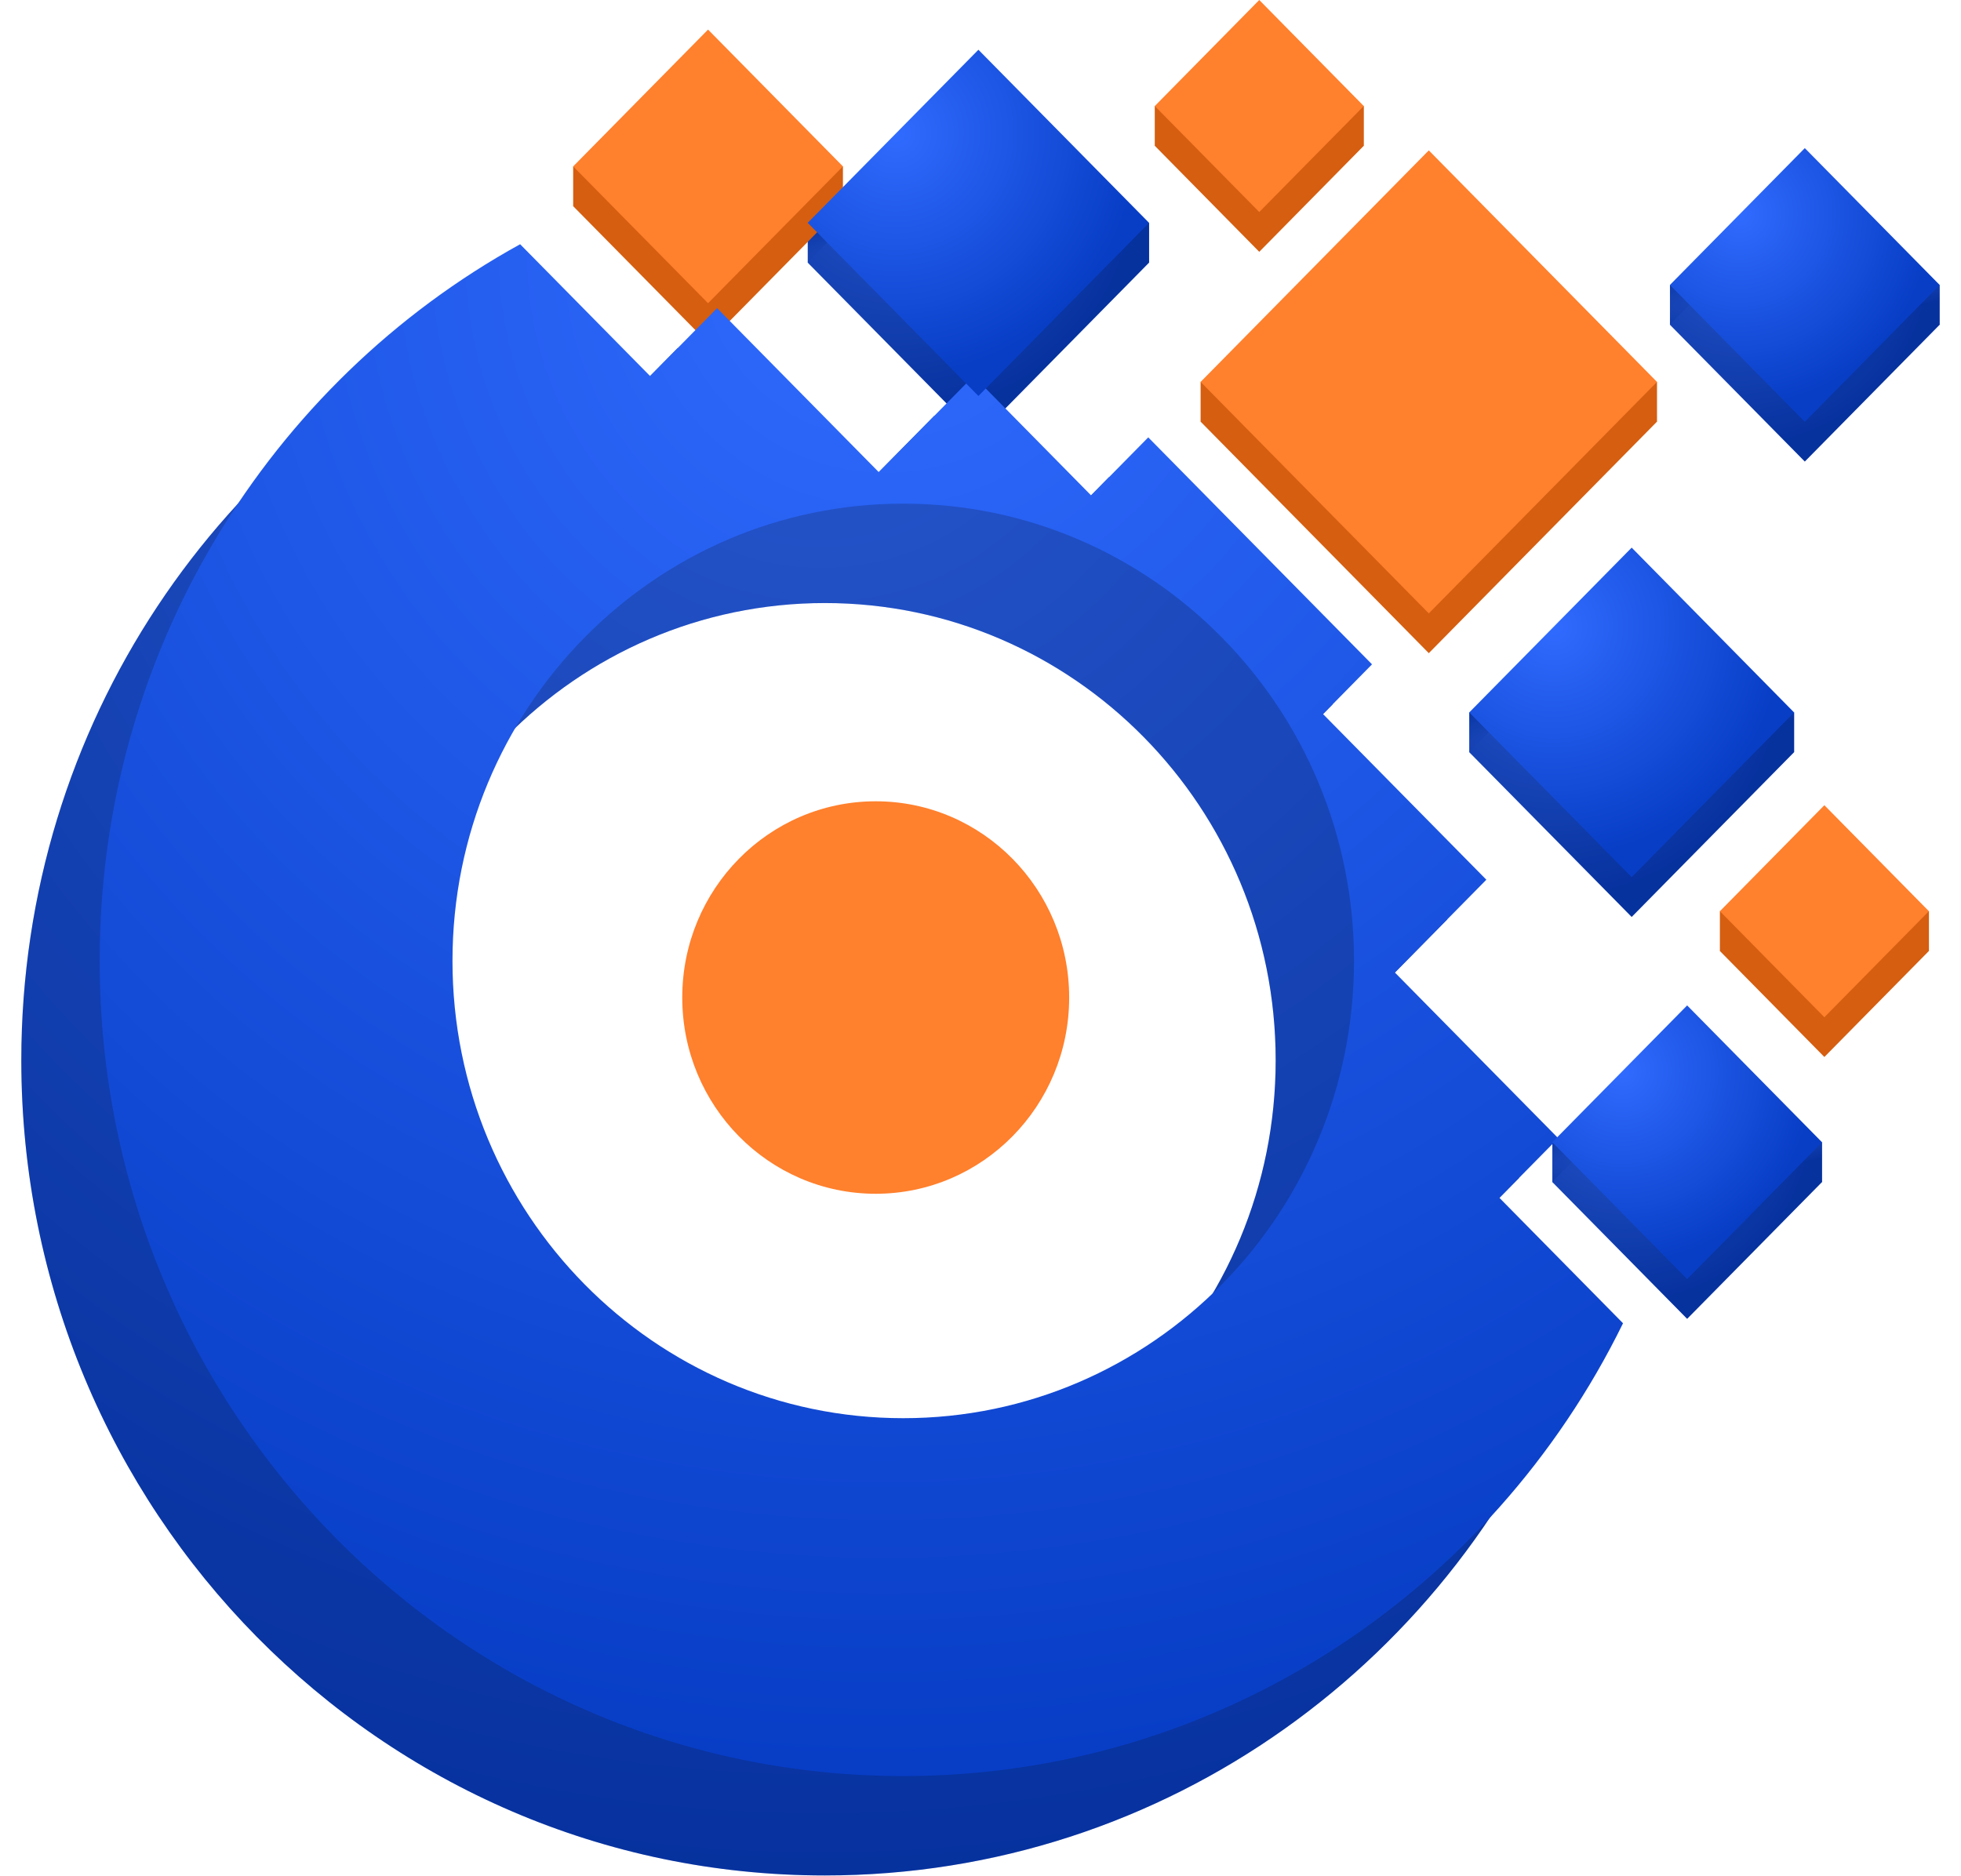
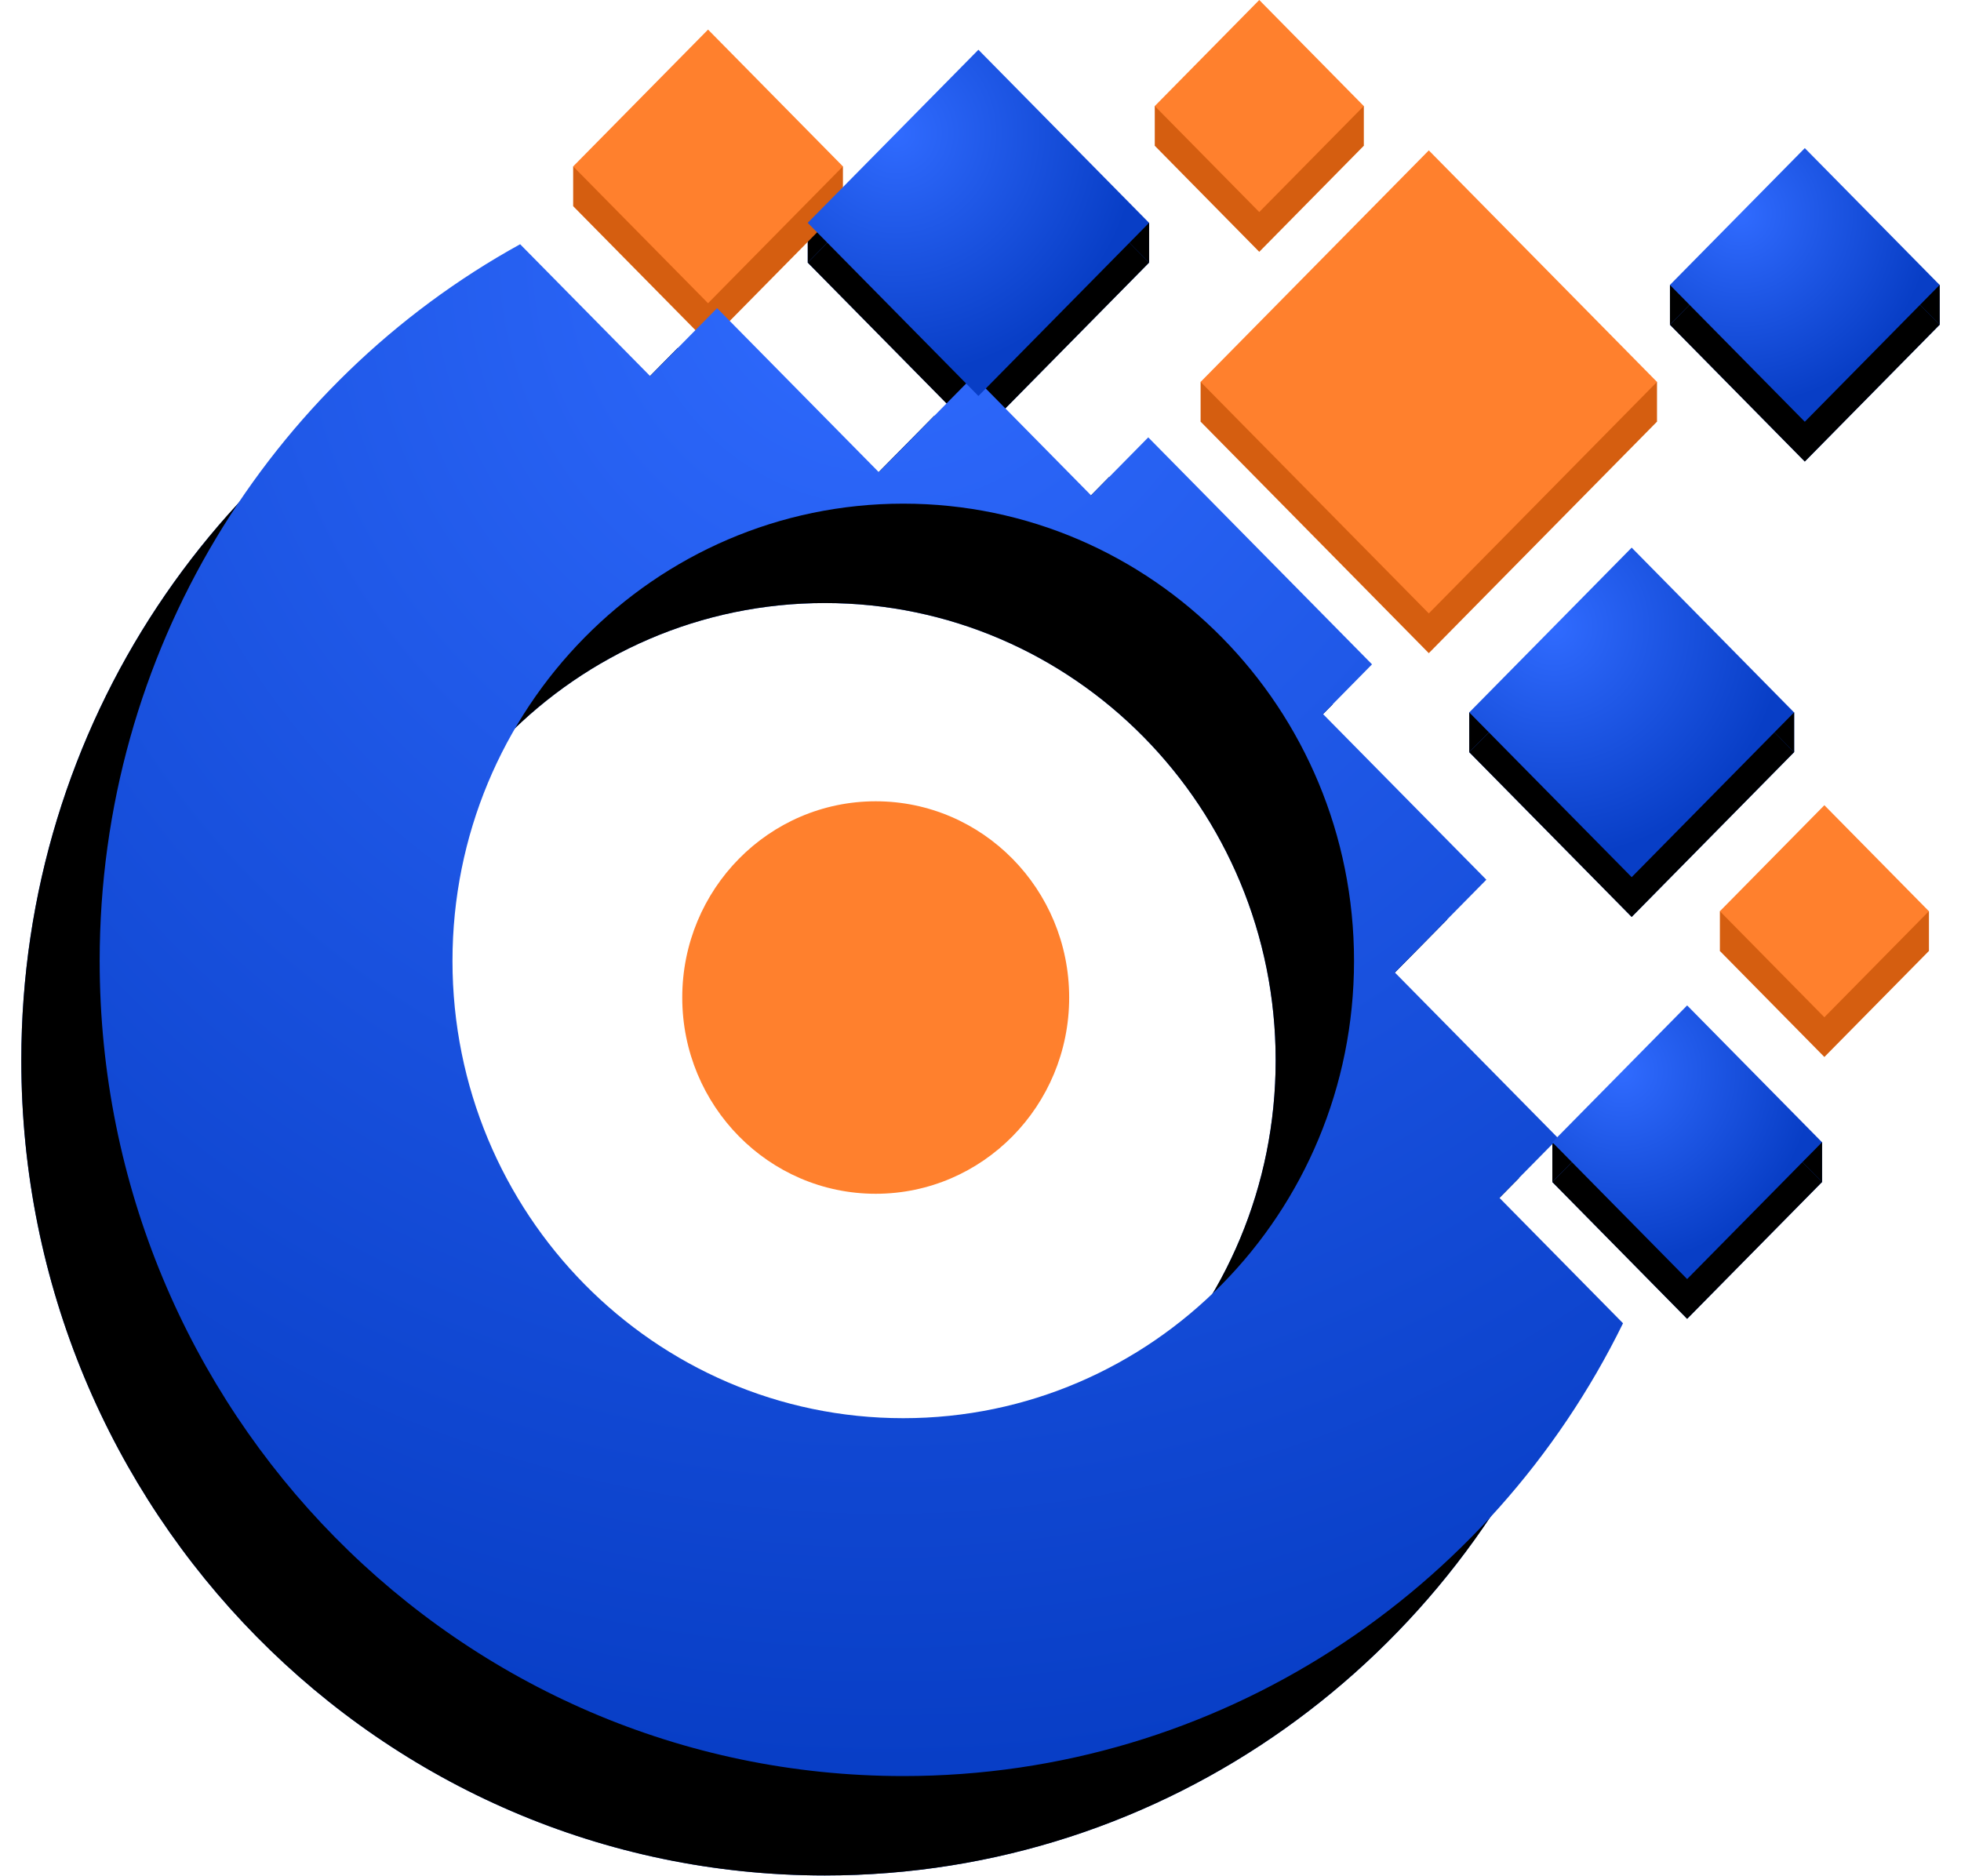
<svg xmlns="http://www.w3.org/2000/svg" width="46" height="44" viewBox="0 0 46 44" fill="none">
  <path d="M26.955 5.228H18.948V6.161H26.955V5.228Z" fill="url(#paint0_radial_271_2358)" />
-   <path d="M26.955 5.228H18.948V6.161H26.955V5.228Z" fill="black" fill-opacity="0.2" />
+   <path d="M26.955 5.228H18.948V6.161H26.955V5.228Z" fill="black" fillOpacity="0.2" />
  <path d="M38.869 8.959H28.163V9.892H38.869V8.959Z" fill="#D55E10" />
  <path d="M31.992 2.487H27.088V3.42H31.992V2.487Z" fill="#D55E10" />
  <path d="M45.5 6.685H39.173V7.618H45.5V6.685Z" fill="url(#paint1_radial_271_2358)" />
-   <path d="M45.5 6.685H39.173V7.618H45.5V6.685Z" fill="black" fill-opacity="0.2" />
+   <path d="M45.5 6.685H39.173V7.618H45.5V6.685Z" fill="black" fillOpacity="0.2" />
  <path d="M42.086 16.713H34.465V17.646H42.086V16.713Z" fill="url(#paint2_radial_271_2358)" />
-   <path d="M42.086 16.713H34.465V17.646H42.086V16.713Z" fill="black" fill-opacity="0.2" />
+   <path d="M42.086 16.713H34.465V17.646H42.086V16.713Z" fill="black" fillOpacity="0.2" />
  <path d="M45.248 21.378H40.344V22.311H45.248V21.378Z" fill="#D55E10" />
  <path d="M42.741 26.798H36.414V27.731H42.741V26.798Z" fill="url(#paint3_radial_271_2358)" />
-   <path d="M42.741 26.798H36.414V27.731H42.741V26.798Z" fill="black" fill-opacity="0.2" />
+   <path d="M42.741 26.798H36.414V27.731H42.741V26.798Z" fill="black" fillOpacity="0.2" />
  <path d="M38.275 13.781L34.465 17.647L38.275 21.512L42.084 17.647L38.275 13.781Z" fill="url(#paint4_radial_271_2358)" />
-   <path d="M38.275 13.781L34.465 17.647L38.275 21.512L42.084 17.647L38.275 13.781Z" fill="black" fill-opacity="0.2" />
+   <path d="M38.275 13.781L34.465 17.647L38.275 21.512L42.084 17.647L38.275 13.781Z" fill="black" fillOpacity="0.2" />
  <path d="M16.609 1.627L13.445 4.837L16.609 8.046L19.773 4.837L16.609 1.627Z" fill="#D55E10" />
  <path d="M39.576 24.521L36.413 27.731L39.576 30.941L42.74 27.731L39.576 24.521Z" fill="url(#paint5_radial_271_2358)" />
-   <path d="M39.576 24.521L36.413 27.731L39.576 30.941L42.74 27.731L39.576 24.521Z" fill="black" fill-opacity="0.2" />
+   <path d="M39.576 24.521L36.413 27.731L39.576 30.941L42.74 27.731L39.576 24.521Z" fill="black" fillOpacity="0.2" />
  <path d="M29.539 0.933L27.088 3.42L29.539 5.908L31.991 3.42L29.539 0.933Z" fill="#D55E10" />
  <path d="M42.795 19.823L40.344 22.311L42.795 24.798L45.247 22.311L42.795 19.823Z" fill="#D55E10" />
  <path d="M42.336 4.408L39.172 7.618L42.336 10.828L45.499 7.618L42.336 4.408Z" fill="url(#paint6_radial_271_2358)" />
-   <path d="M42.336 4.408L39.172 7.618L42.336 10.828L45.499 7.618L42.336 4.408Z" fill="black" fill-opacity="0.2" />
+   <path d="M42.336 4.408L39.172 7.618L42.336 10.828L45.499 7.618L42.336 4.408Z" fill="black" fillOpacity="0.2" />
  <path d="M33.516 4.461L28.163 9.892L33.516 15.324L38.869 9.892L33.516 4.461Z" fill="#D55E10" />
  <path d="M22.951 2.099L18.947 6.161L22.951 10.223L26.954 6.161L22.951 2.099Z" fill="url(#paint7_radial_271_2358)" />
-   <path d="M22.951 2.099L18.947 6.161L22.951 10.223L26.954 6.161L22.951 2.099Z" fill="black" fill-opacity="0.2" />
+   <path d="M22.951 2.099L18.947 6.161L22.951 10.223L26.954 6.161L22.951 2.099Z" fill="black" fillOpacity="0.2" />
  <path d="M33.946 21.572L30.642 17.151L31.264 16.519L26.015 11.194L24.991 12.234L21.916 9.755L20.105 11.592L15.9 8.162L14.329 9.756L11.91 7.302C5.2 10.229 0.5 16.995 0.5 24.876C0.5 35.438 8.939 44 19.349 44C27.368 44 34.212 38.918 36.936 31.757L34.252 29.035L35.632 27.636L31.801 23.749L33.946 21.572ZM19.349 35.604C13.509 35.604 8.775 30.801 8.775 24.876C8.775 18.951 13.509 14.148 19.349 14.148C25.189 14.148 29.924 18.951 29.924 24.876C29.924 30.801 25.189 35.604 19.349 35.604Z" fill="url(#paint8_radial_271_2358)" />
-   <path d="M33.946 21.572L30.642 17.151L31.264 16.519L26.015 11.194L24.991 12.234L21.916 9.755L20.105 11.592L15.9 8.162L14.329 9.756L11.91 7.302C5.2 10.229 0.5 16.995 0.5 24.876C0.5 35.438 8.939 44 19.349 44C27.368 44 34.212 38.918 36.936 31.757L34.252 29.035L35.632 27.636L31.801 23.749L33.946 21.572ZM19.349 35.604C13.509 35.604 8.775 30.801 8.775 24.876C8.775 18.951 13.509 14.148 19.349 14.148C25.189 14.148 29.924 18.951 29.924 24.876C29.924 30.801 25.189 35.604 19.349 35.604Z" fill="black" fill-opacity="0.2" />
+   <path d="M33.946 21.572L30.642 17.151L31.264 16.519L26.015 11.194L24.991 12.234L21.916 9.755L20.105 11.592L15.9 8.162L14.329 9.756L11.91 7.302C5.2 10.229 0.5 16.995 0.5 24.876C0.5 35.438 8.939 44 19.349 44C27.368 44 34.212 38.918 36.936 31.757L34.252 29.035L35.632 27.636L31.801 23.749L33.946 21.572ZM19.349 35.604C13.509 35.604 8.775 30.801 8.775 24.876C8.775 18.951 13.509 14.148 19.349 14.148C25.189 14.148 29.924 18.951 29.924 24.876C29.924 30.801 25.189 35.604 19.349 35.604Z" fill="black" fillOpacity="0.2" />
  <path d="M34.866 20.639L31.035 16.753L32.184 15.586L26.935 10.261L25.594 11.622L22.836 8.823L20.614 11.077L16.821 7.229L15.25 8.823L12.201 5.73C6.326 8.969 2.338 15.284 2.338 22.544C2.338 33.106 10.777 41.668 21.188 41.668C28.587 41.668 34.987 37.34 38.072 31.045L35.172 28.102L36.551 26.703L32.72 22.816L34.866 20.639ZM21.188 33.272C15.348 33.272 10.614 28.468 10.614 22.544C10.614 16.619 15.348 11.816 21.188 11.816C27.029 11.816 31.762 16.619 31.762 22.544C31.762 28.468 27.028 33.272 21.188 33.272Z" fill="url(#paint9_radial_271_2358)" />
  <path d="M38.275 12.848L34.465 16.714L38.275 20.579L42.084 16.714L38.275 12.848Z" fill="url(#paint10_radial_271_2358)" />
  <path d="M19.773 3.903H13.445V4.836H19.773V3.903Z" fill="#D55E10" />
  <path d="M16.609 0.694L13.445 3.904L16.609 7.114L19.773 3.904L16.609 0.694Z" fill="#FF802D" />
  <path d="M39.576 23.588L36.413 26.798L39.576 30.008L42.74 26.798L39.576 23.588Z" fill="url(#paint11_radial_271_2358)" />
  <path d="M29.539 5.21204e-05L27.088 2.488L29.539 4.975L31.991 2.488L29.539 5.21204e-05Z" fill="#FF802D" />
  <path d="M42.795 18.891L40.344 21.378L42.795 23.866L45.247 21.378L42.795 18.891Z" fill="#FF802D" />
  <path d="M42.336 3.475L39.172 6.685L42.336 9.895L45.499 6.685L42.336 3.475Z" fill="url(#paint12_radial_271_2358)" />
  <path d="M33.516 3.528L28.163 8.96L33.516 14.391L38.869 8.96L33.516 3.528Z" fill="#FF802D" />
  <path d="M22.951 1.167L18.947 5.228L22.951 9.29L26.954 5.228L22.951 1.167Z" fill="url(#paint13_radial_271_2358)" />
  <path d="M20.542 28.007C23.048 28.007 25.08 25.946 25.08 23.403C25.08 20.861 23.048 18.799 20.542 18.799C18.036 18.799 16.004 20.861 16.004 23.403C16.004 25.946 18.036 28.007 20.542 28.007Z" fill="#FF802D" />
  <defs>
    <radialGradient id="paint0_radial_271_2358" cx="0" cy="0" r="1" gradientUnits="userSpaceOnUse" gradientTransform="translate(23.1029 5.22766) rotate(78.9614) scale(0.950463 7.86324)">
      <stop stop-color="#306BFF" />
      <stop offset="1" stop-color="#083EC6" />
    </radialGradient>
    <radialGradient id="paint1_radial_271_2358" cx="0" cy="0" r="1" gradientUnits="userSpaceOnUse" gradientTransform="translate(42.4562 6.68494) rotate(81.2367) scale(0.943897 6.2568)">
      <stop stop-color="#306BFF" />
      <stop offset="1" stop-color="#083EC6" />
    </radialGradient>
    <radialGradient id="paint2_radial_271_2358" cx="0" cy="0" r="1" gradientUnits="userSpaceOnUse" gradientTransform="translate(38.4198 16.7133) rotate(79.4829) scale(0.948818 7.49608)">
      <stop stop-color="#306BFF" />
      <stop offset="1" stop-color="#083EC6" />
    </radialGradient>
    <radialGradient id="paint3_radial_271_2358" cx="0" cy="0" r="1" gradientUnits="userSpaceOnUse" gradientTransform="translate(39.6973 26.7977) rotate(81.2367) scale(0.943897 6.2568)">
      <stop stop-color="#306BFF" />
      <stop offset="1" stop-color="#083EC6" />
    </radialGradient>
    <radialGradient id="paint4_radial_271_2358" cx="0" cy="0" r="1" gradientUnits="userSpaceOnUse" gradientTransform="translate(36.4416 15.6408) rotate(44.112) scale(5.42713 5.43013)">
      <stop stop-color="#306BFF" />
      <stop offset="1" stop-color="#083EC6" />
    </radialGradient>
    <radialGradient id="paint5_radial_271_2358" cx="0" cy="0" r="1" gradientUnits="userSpaceOnUse" gradientTransform="translate(38.0543 26.065) rotate(44.112) scale(4.50656 4.50904)">
      <stop stop-color="#306BFF" />
      <stop offset="1" stop-color="#083EC6" />
    </radialGradient>
    <radialGradient id="paint6_radial_271_2358" cx="0" cy="0" r="1" gradientUnits="userSpaceOnUse" gradientTransform="translate(40.8138 5.95247) rotate(44.112) scale(4.50656 4.50905)">
      <stop stop-color="#306BFF" />
      <stop offset="1" stop-color="#083EC6" />
    </radialGradient>
    <radialGradient id="paint7_radial_271_2358" cx="0" cy="0" r="1" gradientUnits="userSpaceOnUse" gradientTransform="translate(21.0249 4.05335) rotate(44.112) scale(5.70265 5.70581)">
      <stop stop-color="#306BFF" />
      <stop offset="1" stop-color="#083EC6" />
    </radialGradient>
    <radialGradient id="paint8_radial_271_2358" cx="0" cy="0" r="1" gradientUnits="userSpaceOnUse" gradientTransform="translate(19.4081 7.30151) rotate(88.7074) scale(36.7078 36.4455)">
      <stop stop-color="#306BFF" />
      <stop offset="1" stop-color="#083EC6" />
    </radialGradient>
    <radialGradient id="paint9_radial_271_2358" cx="0" cy="0" r="1" gradientUnits="userSpaceOnUse" gradientTransform="translate(20.8822 5.72961) rotate(88.7054) scale(35.9474 35.7433)">
      <stop stop-color="#306BFF" />
      <stop offset="1" stop-color="#083EC6" />
    </radialGradient>
    <radialGradient id="paint10_radial_271_2358" cx="0" cy="0" r="1" gradientUnits="userSpaceOnUse" gradientTransform="translate(36.4416 14.7078) rotate(44.112) scale(5.42713 5.43013)">
      <stop stop-color="#306BFF" />
      <stop offset="1" stop-color="#083EC6" />
    </radialGradient>
    <radialGradient id="paint11_radial_271_2358" cx="0" cy="0" r="1" gradientUnits="userSpaceOnUse" gradientTransform="translate(38.0543 25.1322) rotate(44.112) scale(4.50656 4.50904)">
      <stop stop-color="#306BFF" />
      <stop offset="1" stop-color="#083EC6" />
    </radialGradient>
    <radialGradient id="paint12_radial_271_2358" cx="0" cy="0" r="1" gradientUnits="userSpaceOnUse" gradientTransform="translate(40.8138 5.01961) rotate(44.112) scale(4.50656 4.50905)">
      <stop stop-color="#306BFF" />
      <stop offset="1" stop-color="#083EC6" />
    </radialGradient>
    <radialGradient id="paint13_radial_271_2358" cx="0" cy="0" r="1" gradientUnits="userSpaceOnUse" gradientTransform="translate(21.0249 3.12048) rotate(44.112) scale(5.70265 5.70581)">
      <stop stop-color="#306BFF" />
      <stop offset="1" stop-color="#083EC6" />
    </radialGradient>
  </defs>
</svg>
